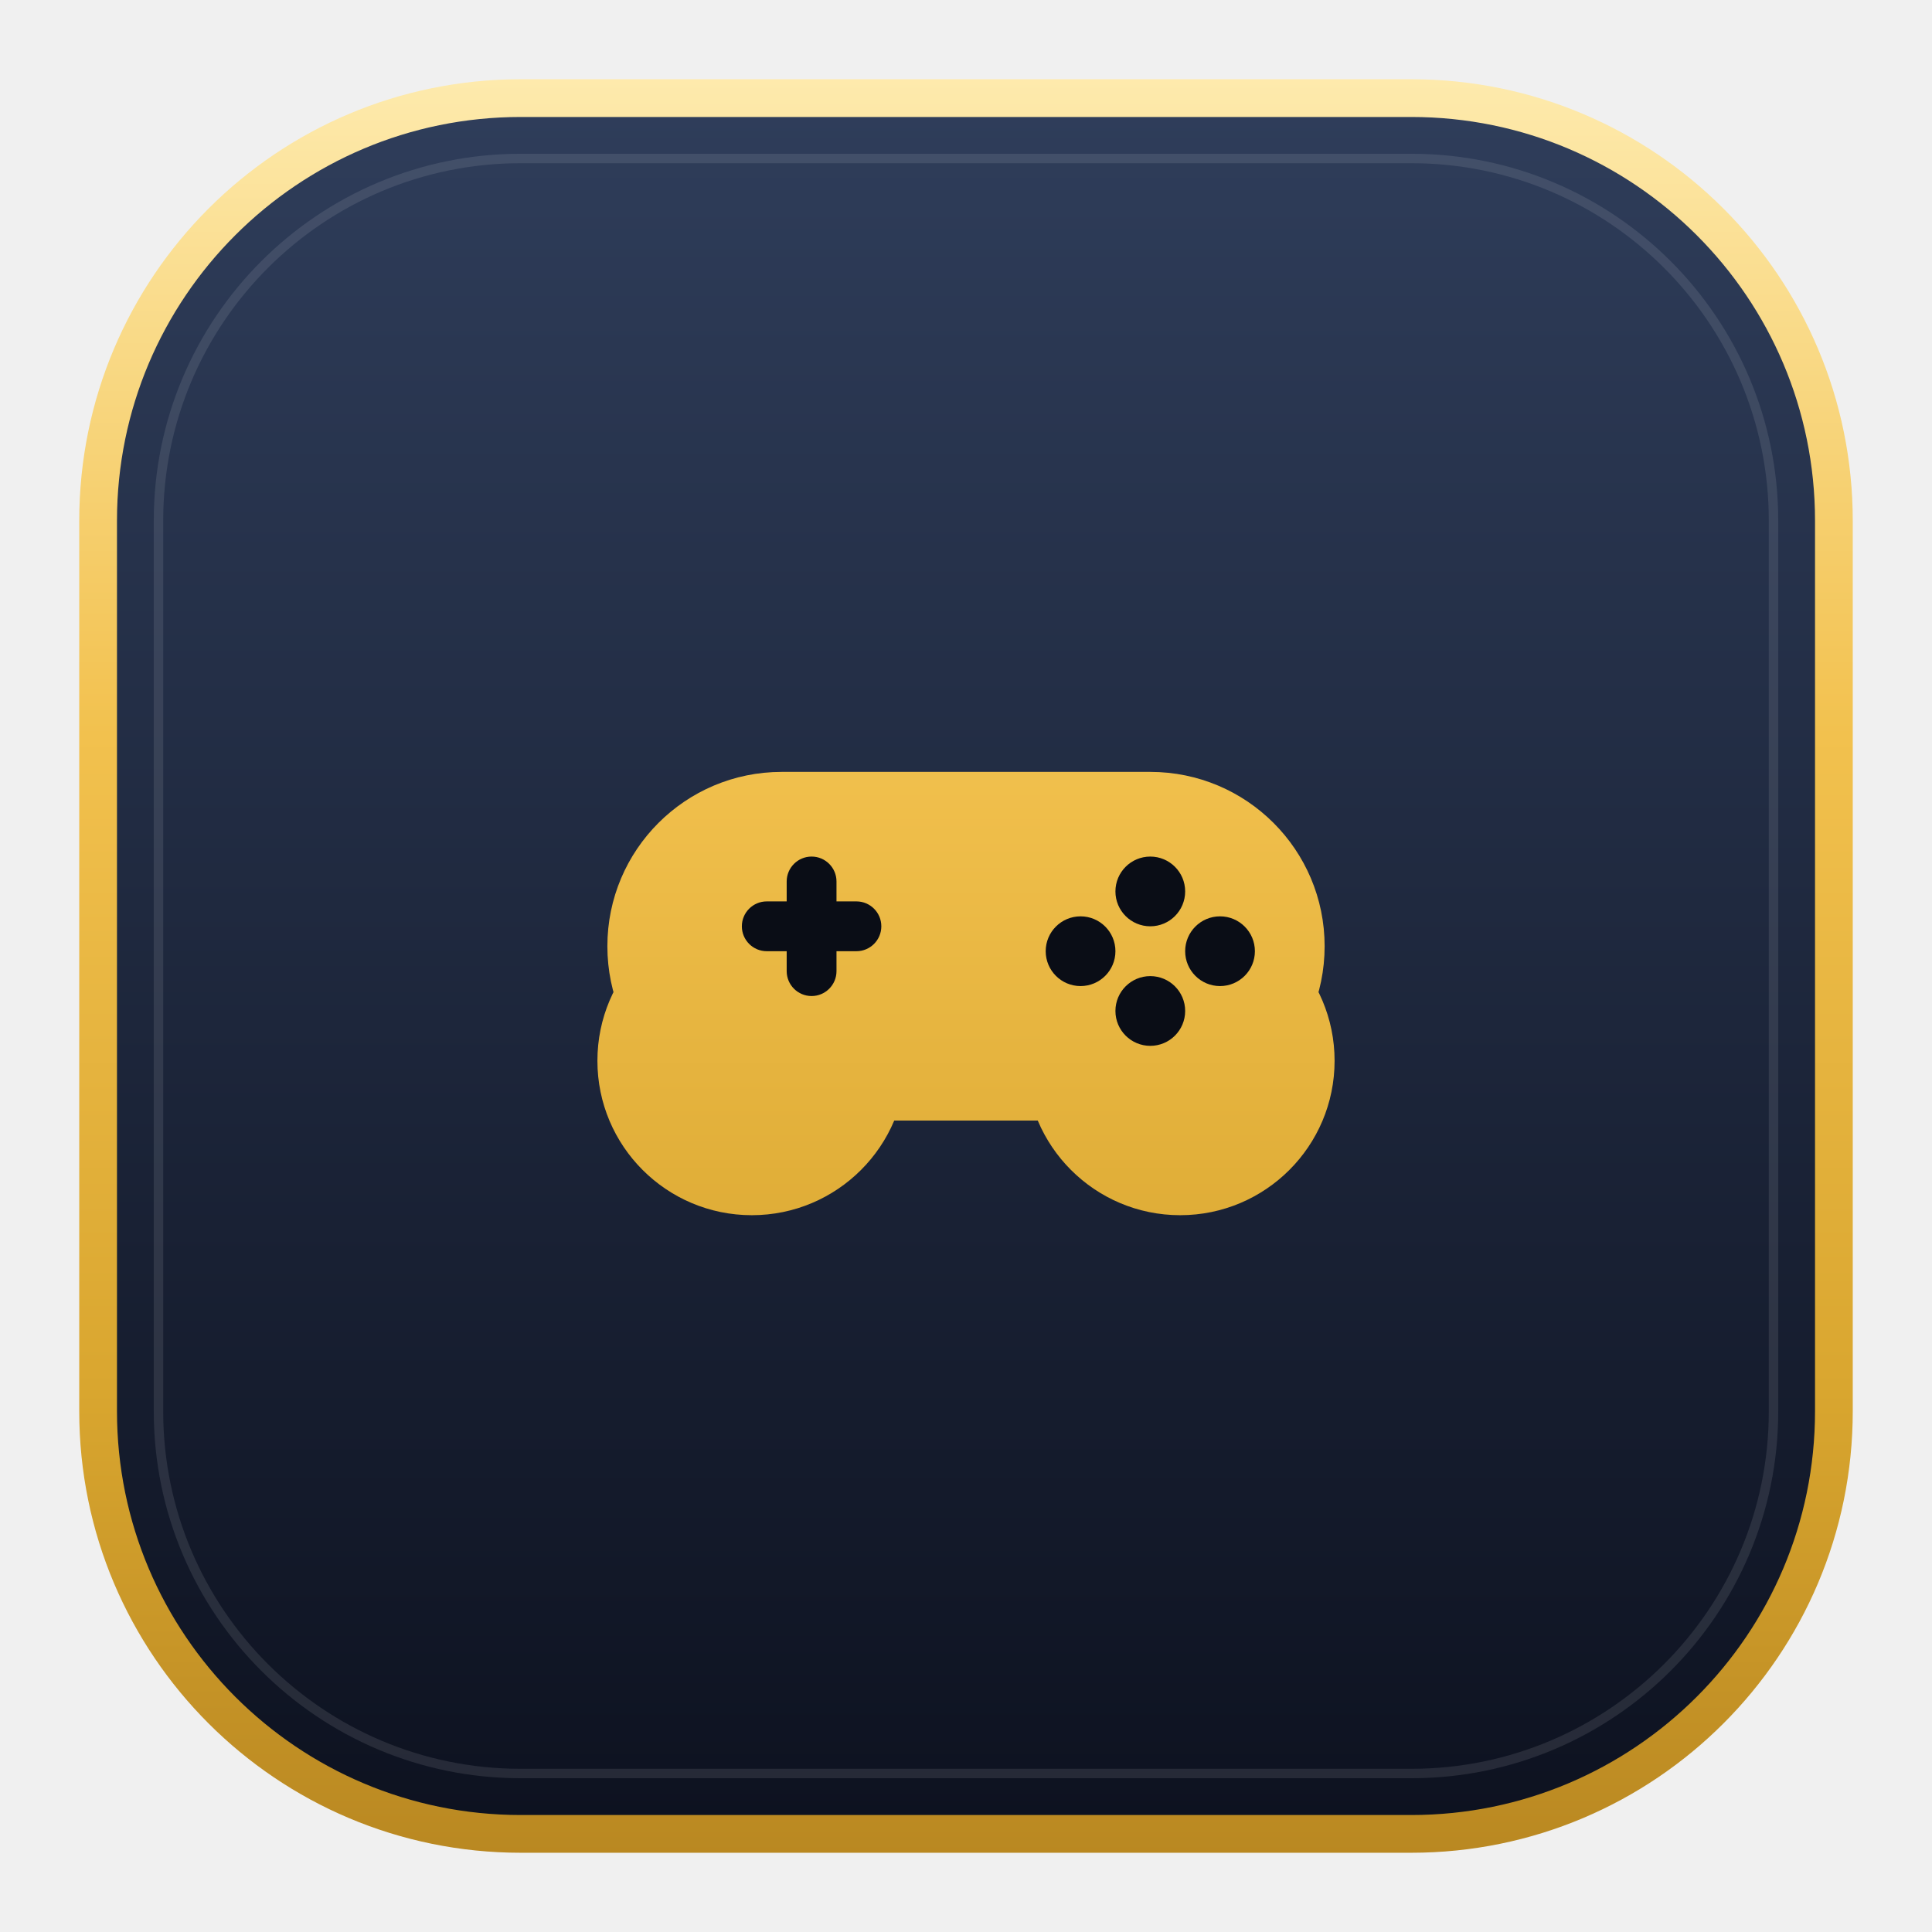
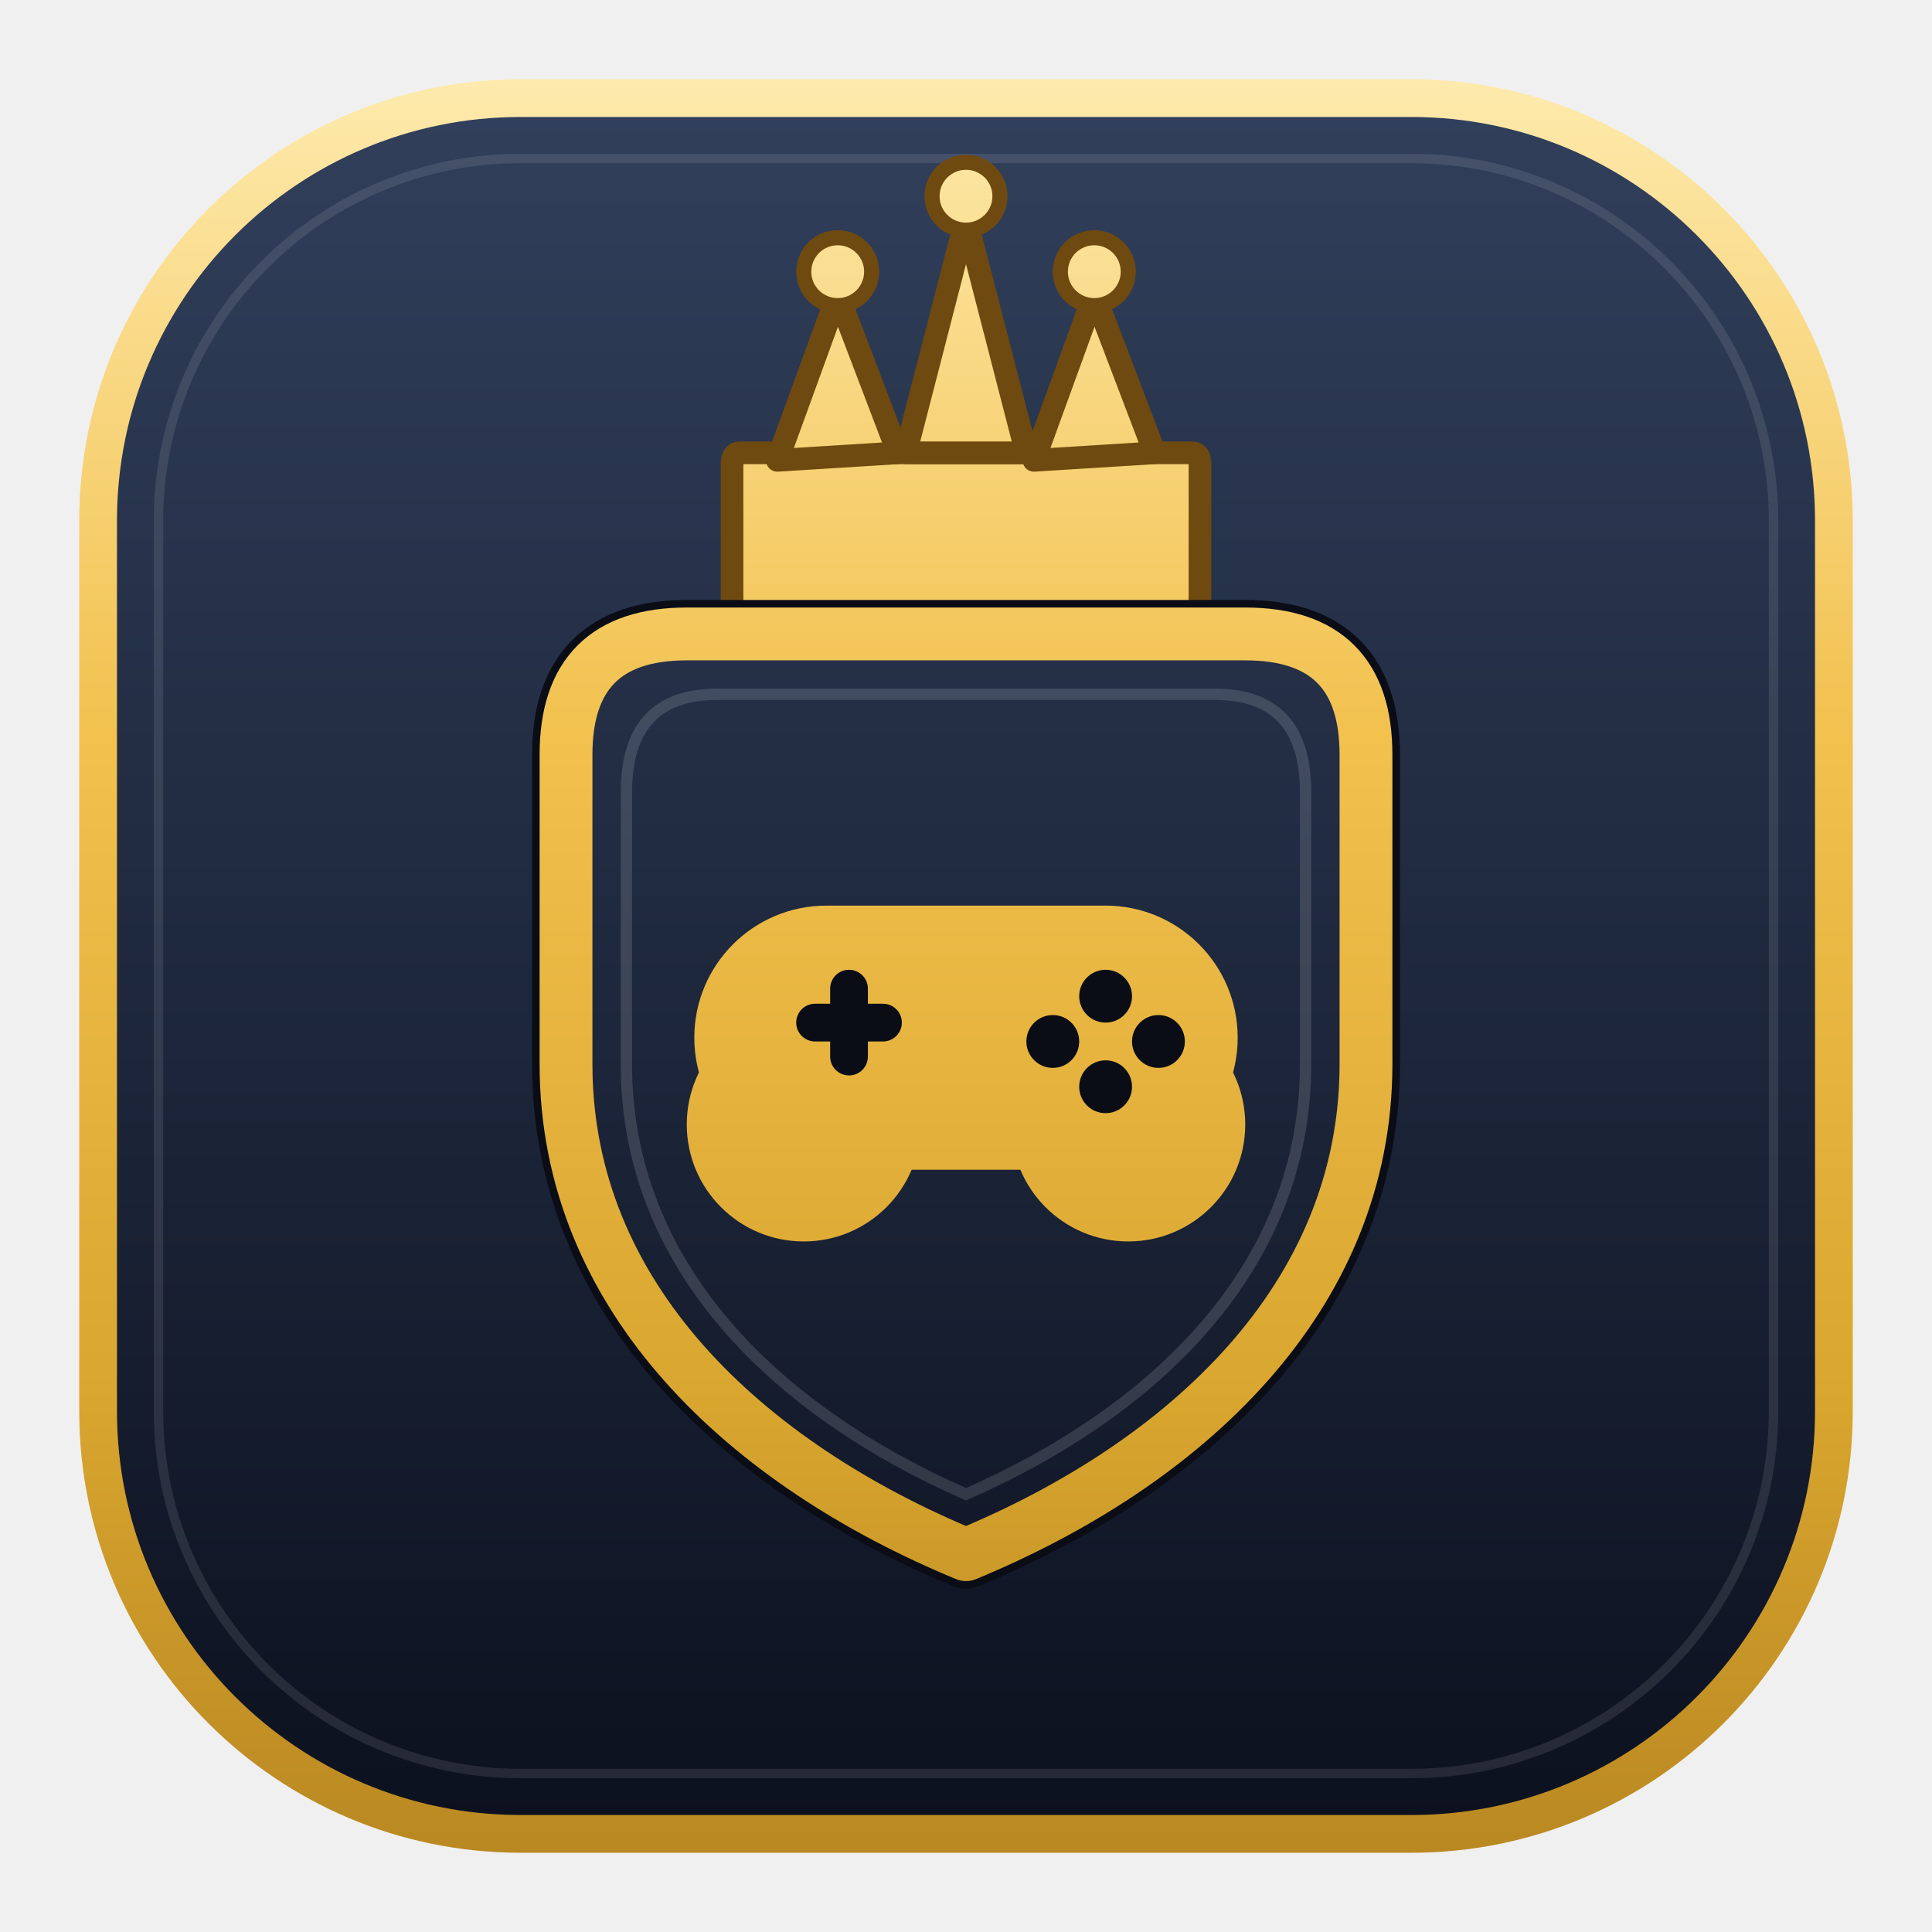
<svg xmlns="http://www.w3.org/2000/svg" width="40" height="40" viewBox="0 0 512 512">
  <defs>
    <linearGradient id="b" x1="0" x2="0" y1="0" y2="512" gradientUnits="userSpaceOnUse">
      <stop offset="0" stop-color="#ffefb8" />
      <stop offset=".38" stop-color="#f2c14e" />
      <stop offset=".72" stop-color="#d9a62f" />
      <stop offset="1" stop-color="#b4831f" />
    </linearGradient>
    <linearGradient id="a" x1="0" x2="0" y1="0" y2="512" gradientUnits="userSpaceOnUse">
-       <stop offset="0" stop-color="#31405e" />
-       <stop offset="1" stop-color="#0b0f1c" />
+       <stop offset="0" stop-color="#33425f" />
+       <stop offset="1" stop-color="#0a0e1b" />
    </linearGradient>
  </defs>
  <rect width="460" height="460" x="26" y="26" fill="url(#a)" rx="112" />
  <rect width="460" height="460" x="26" y="26" fill="none" stroke="url(#b)" stroke-width="10" rx="112" />
  <rect width="428" height="428" x="42" y="42" fill="none" stroke="#fff" stroke-opacity=".1" stroke-width="2.5" rx="96" />
+   <path fill="url(#b)" stroke="#6e4a10" stroke-linejoin="round" stroke-width="6" d="M196 120 Q194 120 194 123 L194 166 Q194 172 200 172 L312 172 Q318 172 318 166 L318 123 Q318 120 316 120 Z" />
+   <path fill="url(#b)" stroke="#6e4a10" stroke-linejoin="round" stroke-width="6" d="M206 122 L222 78 L238 120 Z" />
+   <path fill="url(#b)" stroke="#6e4a10" stroke-linejoin="round" stroke-width="6" d="M240 120 L256 58 L272 120 Z" />
+   <path fill="url(#b)" stroke="#6e4a10" stroke-linejoin="round" stroke-width="6" d="M274 122 L290 78 L306 120 Z" />
+   <circle cx="222" cy="72" r="9" fill="url(#b)" stroke="#6e4a10" stroke-width="4" />
+   <circle cx="256" cy="52" r="9" fill="url(#b)" stroke="#6e4a10" stroke-width="4" />
+   <circle cx="290" cy="72" r="9" fill="url(#b)" stroke="#6e4a10" stroke-width="4" />
+   <path fill="url(#a)" stroke="#0a0d16" stroke-linejoin="round" stroke-width="18" d="M150 200 Q150 168 182 168 L330 168 Q362 168 362 200 L362 282 C362 344 314 388 256 412 C198 388 150 344 150 282 Z" />
+   <path fill="url(#a)" stroke="url(#b)" stroke-linejoin="round" stroke-width="14" d="M150 200 Q150 168 182 168 L330 168 Q362 168 362 200 L362 282 C362 344 314 388 256 412 C198 388 150 344 150 282 Z" />
+   <path fill="none" stroke="#fff" stroke-opacity=".14" stroke-width="3" d="M166 210 Q166 184 190 184 L322 184 Q346 184 346 210 L346 282 C346 336 306 374 256 396 C206 374 166 336 166 282 Z" />
  <g fill="url(#b)">
-     <rect width="190.08" height="92.4" x="160.96" y="204.56" rx="46.2" />
-     <circle cx="199.24" cy="281.12" r="40.92" />
-     <circle cx="312.76" cy="281.12" r="40.92" />
+     <rect width="144" height="70" x="184" y="240" rx="35" />
+     <circle cx="213" cy="298" r="31" />
+     <circle cx="299" cy="298" r="31" />
  </g>
  <g fill="#0a0d16">
-     <rect width="36.96" height="13.2" x="196.6" y="238.88" rx="6.6" />
-     <rect width="13.2" height="36.96" x="208.48" y="227" rx="6.6" />
+     <rect width="28" height="10" x="211" y="266" rx="5" />
+     <rect width="10" height="28" x="220" y="257" rx="5" />
  </g>
  <g fill="#0a0d16">
-     <circle cx="323.32" cy="252.08" r="9.24" />
-     <circle cx="304.84" cy="236.24" r="9.24" />
-     <circle cx="286.36" cy="252.08" r="9.24" />
-     <circle cx="304.84" cy="267.92" r="9.24" />
+     <circle cx="307" cy="276" r="7" />
+     <circle cx="293" cy="264" r="7" />
+     <circle cx="279" cy="276" r="7" />
+     <circle cx="293" cy="288" r="7" />
  </g>
</svg>
